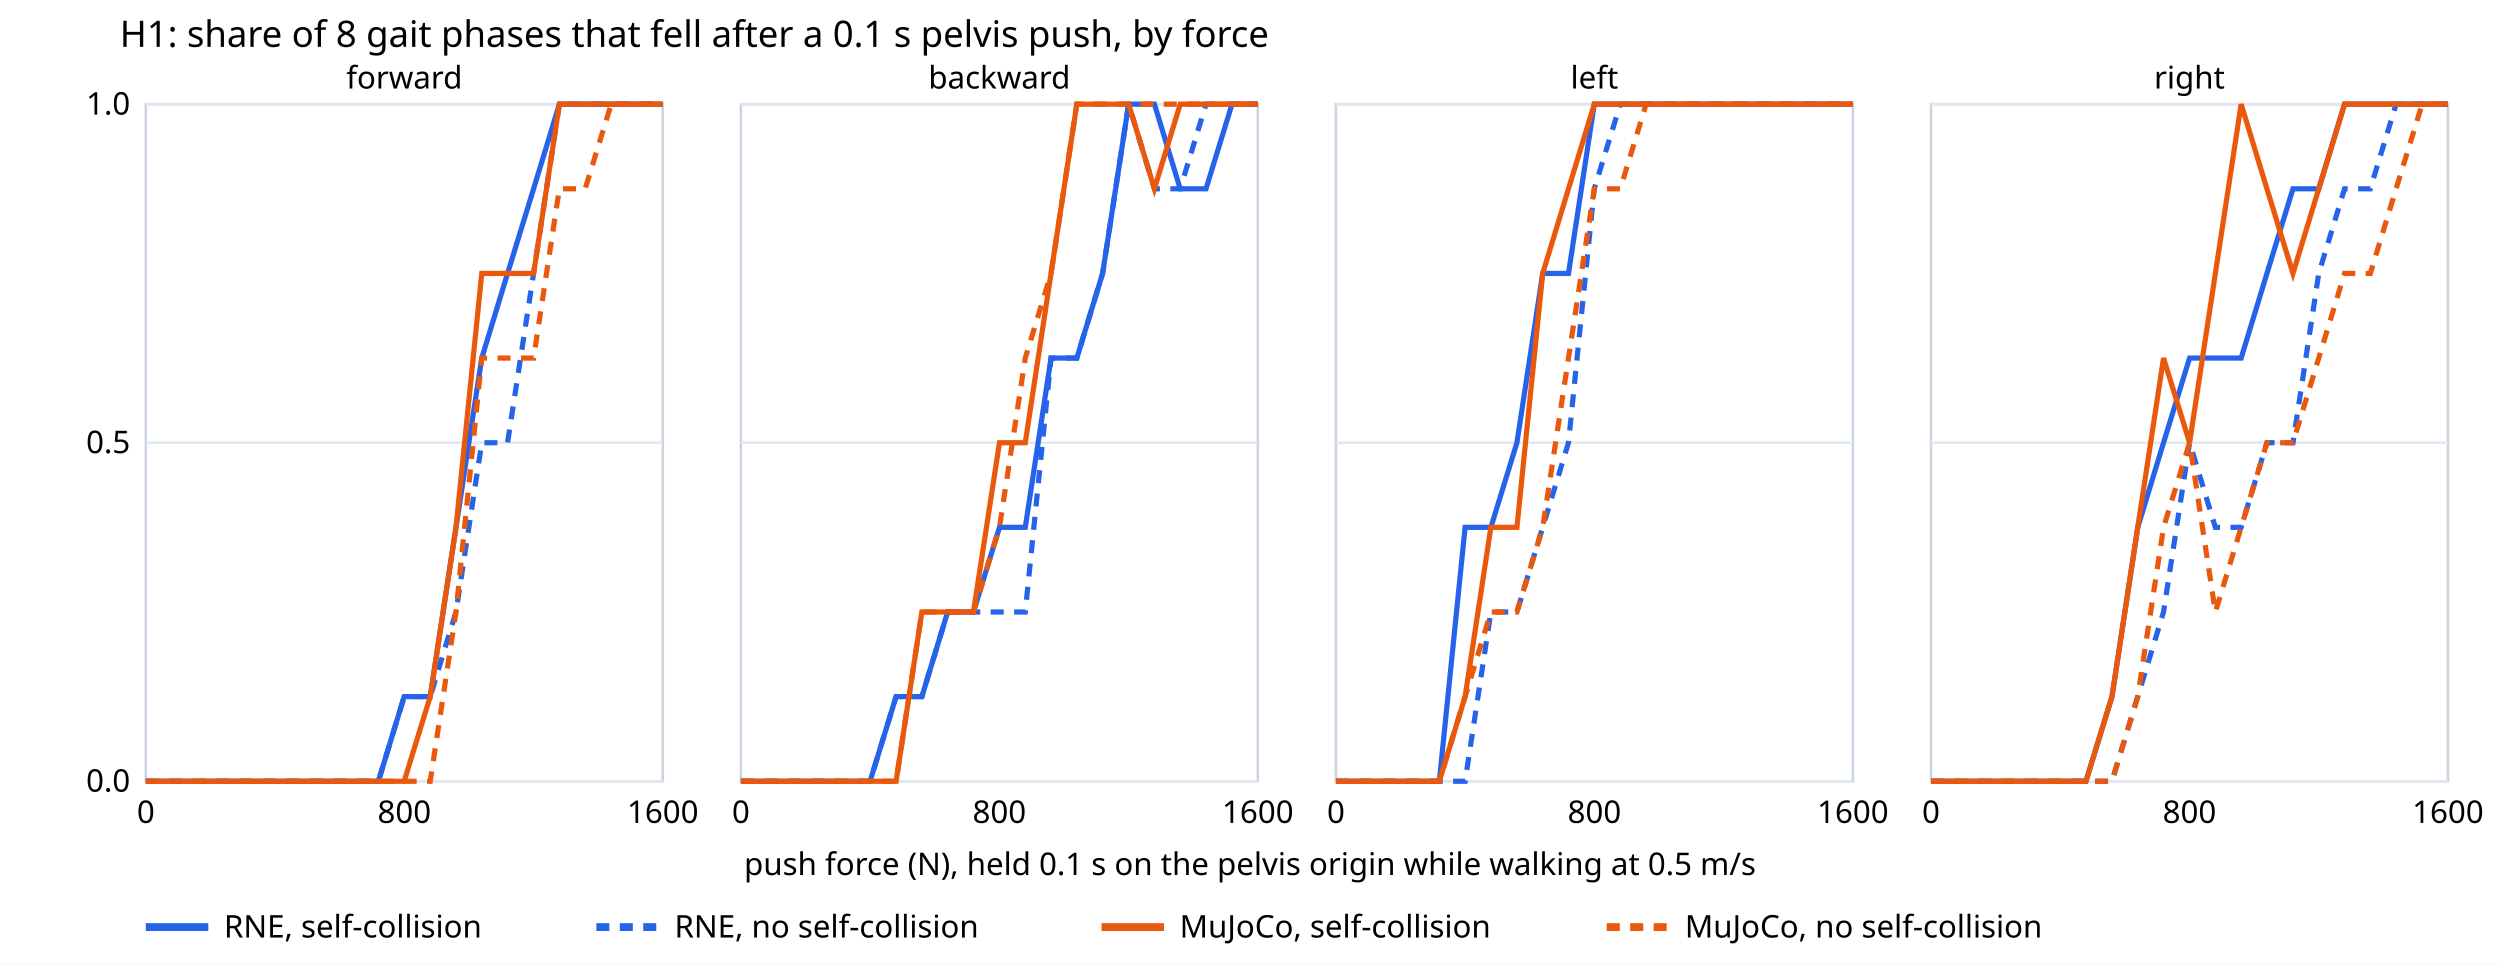
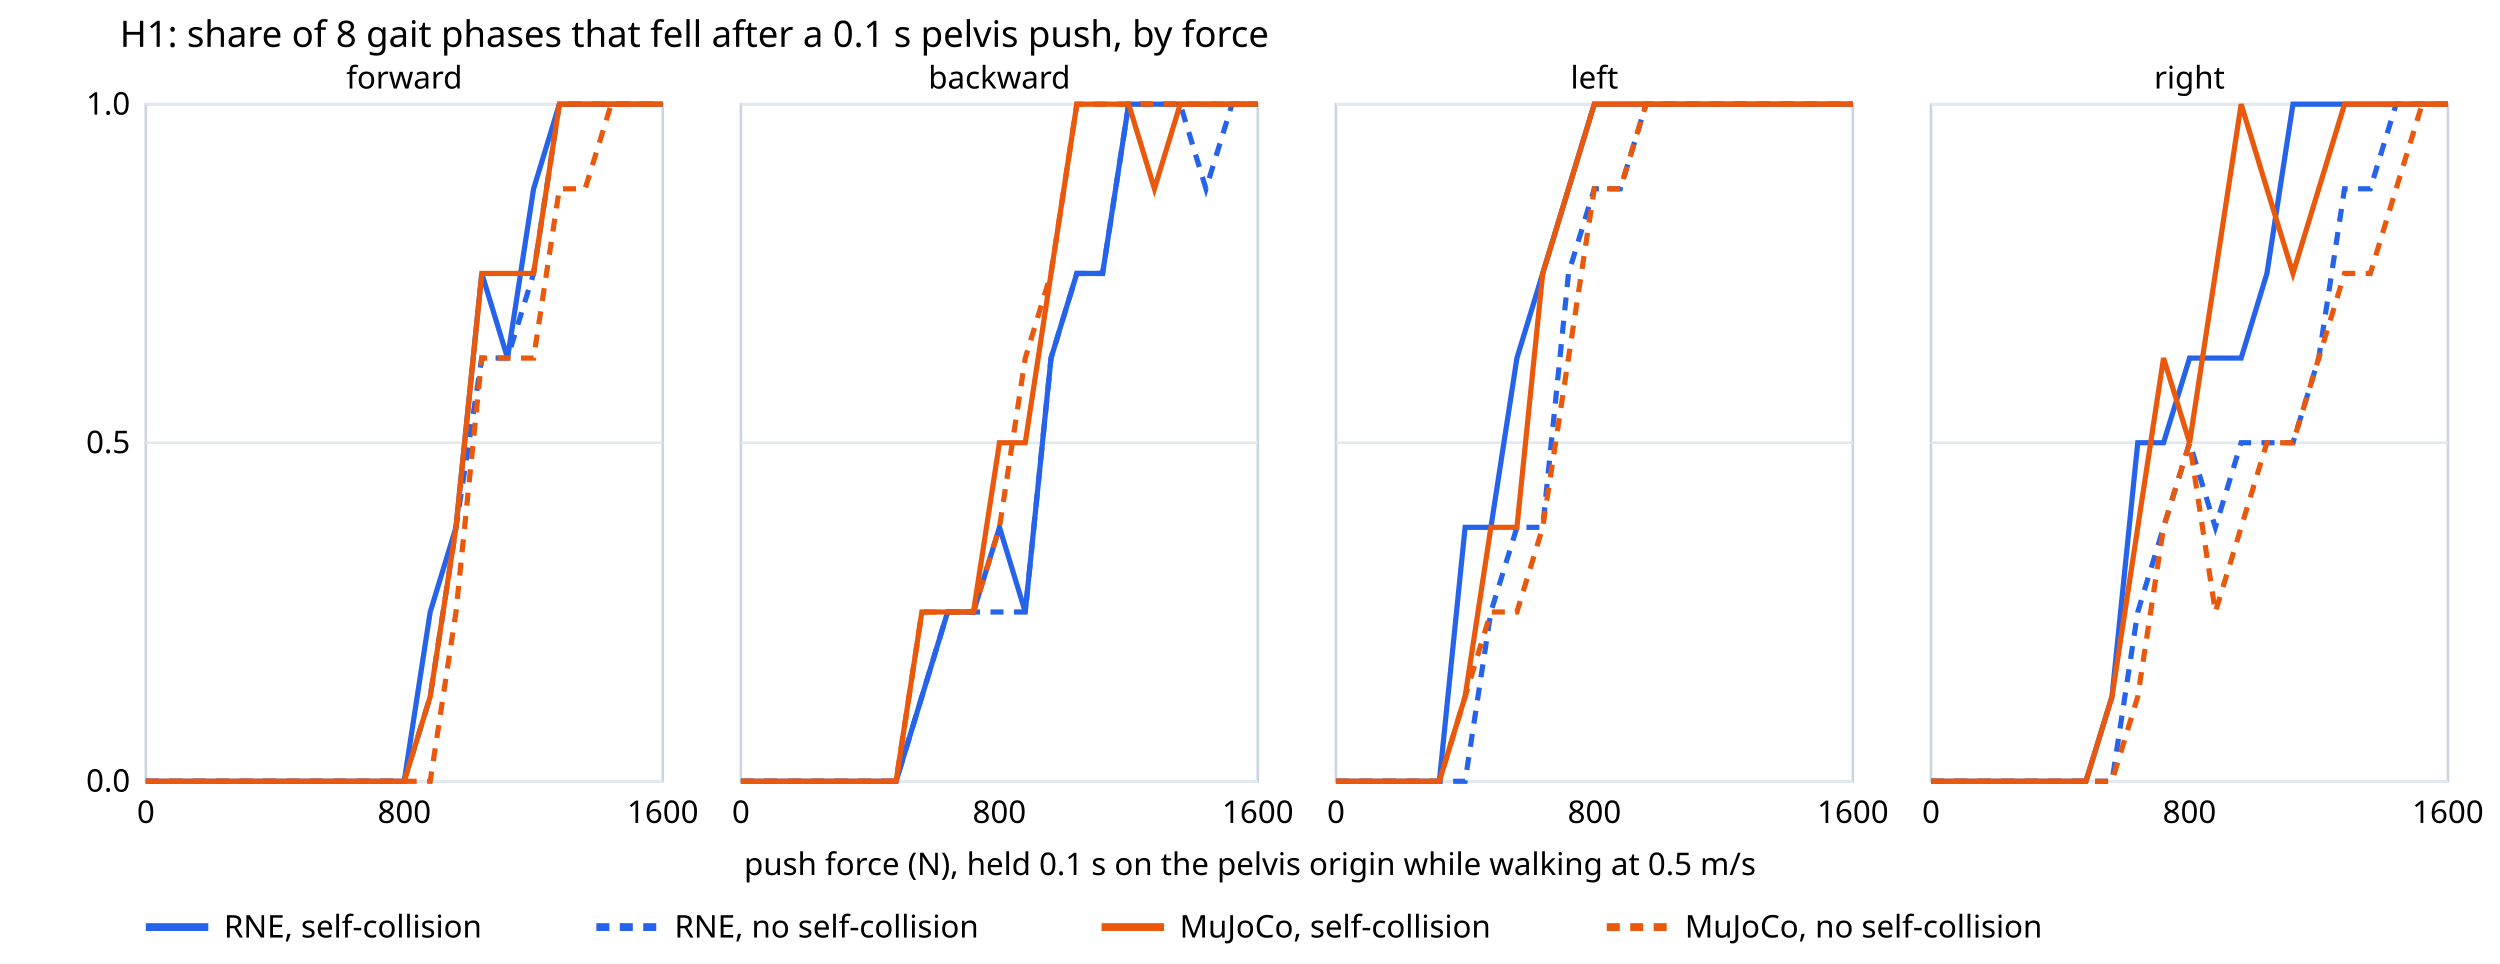
<svg xmlns="http://www.w3.org/2000/svg" width="960" height="370" font-family="sans-serif" font-size="12">
  <rect width="100%" height="100%" fill="white" />
  <text x="46" y="18" font-size="14">H1: share of 8 gait phases that fell after a 0.1 s pelvis push, by force</text>
  <rect x="56.0" y="40" width="198.5" height="260" fill="none" stroke="#cbd5e1" />
  <text x="155.25" y="34" text-anchor="middle">forward</text>
  <line x1="56.0" x2="254.5" y1="300.0" y2="300.0" stroke="#e2e8f0" />
  <text x="50.0" y="304.0" text-anchor="end">0.0</text>
  <line x1="56.0" x2="254.5" y1="170.0" y2="170.0" stroke="#e2e8f0" />
  <text x="50.0" y="174.0" text-anchor="end">0.5</text>
  <line x1="56.0" x2="254.5" y1="40.0" y2="40.0" stroke="#e2e8f0" />
  <text x="50.0" y="44.0" text-anchor="end">1.0</text>
  <text x="56.0" y="316" text-anchor="middle">0</text>
  <text x="155.25" y="316" text-anchor="middle">800</text>
  <text x="254.5" y="316" text-anchor="middle">1600</text>
-   <polyline points="56.0,300.0 65.9,300.0 75.8,300.0 85.8,300.0 95.7,300.0 105.6,300.0 115.5,300.0 125.5,300.0 135.4,300.0 145.3,300.0 155.2,267.5 165.2,267.5 175.1,202.5 185.0,137.5 194.9,105.0 204.9,72.5 214.8,40.0 224.7,40.0 234.7,40.0 244.6,40.0 254.5,40.0" fill="none" stroke="#2563eb" stroke-width="2" />
-   <polyline points="56.0,300.0 65.9,300.0 75.8,300.0 85.8,300.0 95.7,300.0 105.6,300.0 115.5,300.0 125.5,300.0 135.4,300.0 145.3,300.0 155.2,267.5 165.2,267.5 175.1,235.0 185.0,170.0 194.9,170.0 204.9,105.0 214.8,40.0 224.7,40.0 234.7,40.0 244.6,40.0 254.5,40.0" fill="none" stroke="#2563eb" stroke-width="2" stroke-dasharray="5 4" />
+   <polyline points="56.0,300.0 65.9,300.0 75.8,300.0 85.8,300.0 95.7,300.0 105.6,300.0 115.5,300.0 125.5,300.0 135.4,300.0 145.3,300.0 155.2,300.0 165.2,235.0 175.1,202.5 185.0,105.0 194.9,137.5 204.9,72.5 214.8,40.0 224.7,40.0 234.7,40.0 244.6,40.0 254.5,40.0" fill="none" stroke="#2563eb" stroke-width="2" />
+   <polyline points="56.0,300.0 65.9,300.0 75.8,300.0 85.8,300.0 95.7,300.0 105.6,300.0 115.5,300.0 125.5,300.0 135.4,300.0 145.3,300.0 155.2,300.0 165.2,267.5 175.1,202.5 185.0,137.5 194.9,137.5 204.9,105.0 214.8,40.0 224.7,40.0 234.7,40.0 244.6,40.0 254.5,40.0" fill="none" stroke="#2563eb" stroke-width="2" stroke-dasharray="5 4" />
  <polyline points="56.0,300.0 65.9,300.0 75.8,300.0 85.8,300.0 95.7,300.0 105.6,300.0 115.5,300.0 125.5,300.0 135.4,300.0 145.3,300.0 155.2,300.0 165.2,267.5 175.1,202.5 185.0,105.0 194.9,105.0 204.9,105.0 214.8,40.0 224.7,40.0 234.7,40.0 244.6,40.0 254.5,40.0" fill="none" stroke="#ea580c" stroke-width="2" />
  <polyline points="56.0,300.0 65.9,300.0 75.8,300.0 85.8,300.0 95.7,300.0 105.6,300.0 115.5,300.0 125.5,300.0 135.4,300.0 145.3,300.0 155.2,300.0 165.2,300.0 175.1,235.0 185.0,137.5 194.9,137.5 204.9,137.5 214.8,72.5 224.7,72.5 234.7,40.0 244.6,40.0 254.5,40.0" fill="none" stroke="#ea580c" stroke-width="2" stroke-dasharray="5 4" />
  <rect x="284.5" y="40" width="198.5" height="260" fill="none" stroke="#cbd5e1" />
  <text x="383.75" y="34" text-anchor="middle">backward</text>
  <line x1="284.5" x2="483.0" y1="300.0" y2="300.0" stroke="#e2e8f0" />
  <line x1="284.5" x2="483.0" y1="170.0" y2="170.0" stroke="#e2e8f0" />
  <line x1="284.5" x2="483.0" y1="40.0" y2="40.0" stroke="#e2e8f0" />
  <text x="284.5" y="316" text-anchor="middle">0</text>
  <text x="383.75" y="316" text-anchor="middle">800</text>
  <text x="483.0" y="316" text-anchor="middle">1600</text>
-   <polyline points="284.5,300.0 294.4,300.0 304.4,300.0 314.3,300.0 324.2,300.0 334.1,300.0 344.1,267.5 354.0,267.5 363.9,235.0 373.8,235.0 383.8,202.5 393.7,202.5 403.6,137.5 413.5,137.5 423.4,105.0 433.4,40.0 443.3,40.0 453.2,72.5 463.1,72.5 473.1,40.0 483.0,40.0" fill="none" stroke="#2563eb" stroke-width="2" />
-   <polyline points="284.5,300.0 294.4,300.0 304.4,300.0 314.3,300.0 324.2,300.0 334.1,300.0 344.1,267.5 354.0,267.5 363.9,235.0 373.8,235.0 383.8,235.0 393.7,235.0 403.6,137.5 413.5,137.5 423.4,105.0 433.4,40.0 443.3,72.5 453.2,72.5 463.1,40.0 473.1,40.0 483.0,40.0" fill="none" stroke="#2563eb" stroke-width="2" stroke-dasharray="5 4" />
+   <polyline points="284.5,300.0 294.4,300.0 304.4,300.0 314.3,300.0 324.2,300.0 334.1,300.0 344.1,300.0 354.0,267.5 363.9,235.0 373.8,235.0 383.8,202.5 393.7,235.0 403.6,137.5 413.5,105.0 423.4,105.0 433.4,40.0 443.3,40.0 453.2,40.0 463.1,40.0 473.1,40.0 483.0,40.0" fill="none" stroke="#2563eb" stroke-width="2" />
+   <polyline points="284.5,300.0 294.4,300.0 304.4,300.0 314.3,300.0 324.2,300.0 334.1,300.0 344.1,300.0 354.0,267.5 363.9,235.0 373.8,235.0 383.8,235.0 393.7,235.0 403.6,137.5 413.5,105.0 423.4,105.0 433.4,40.0 443.3,40.0 453.2,40.0 463.1,72.5 473.1,40.0 483.0,40.0" fill="none" stroke="#2563eb" stroke-width="2" stroke-dasharray="5 4" />
  <polyline points="284.5,300.0 294.4,300.0 304.4,300.0 314.3,300.0 324.2,300.0 334.1,300.0 344.1,300.0 354.0,235.0 363.9,235.0 373.8,235.0 383.8,170.0 393.7,170.0 403.6,105.0 413.5,40.0 423.4,40.0 433.4,40.0 443.3,72.5 453.2,40.0 463.1,40.0 473.1,40.0 483.0,40.0" fill="none" stroke="#ea580c" stroke-width="2" />
  <polyline points="284.5,300.0 294.4,300.0 304.4,300.0 314.3,300.0 324.2,300.0 334.1,300.0 344.1,300.0 354.0,235.0 363.9,235.0 373.8,235.0 383.8,202.5 393.7,137.5 403.6,105.0 413.5,40.0 423.4,40.0 433.4,40.0 443.3,40.0 453.2,40.0 463.1,40.0 473.1,40.0 483.0,40.0" fill="none" stroke="#ea580c" stroke-width="2" stroke-dasharray="5 4" />
  <rect x="513.0" y="40" width="198.5" height="260" fill="none" stroke="#cbd5e1" />
  <text x="612.25" y="34" text-anchor="middle">left</text>
  <line x1="513.0" x2="711.5" y1="300.0" y2="300.0" stroke="#e2e8f0" />
  <line x1="513.0" x2="711.5" y1="170.0" y2="170.0" stroke="#e2e8f0" />
  <line x1="513.0" x2="711.5" y1="40.0" y2="40.0" stroke="#e2e8f0" />
  <text x="513.0" y="316" text-anchor="middle">0</text>
  <text x="612.25" y="316" text-anchor="middle">800</text>
  <text x="711.5" y="316" text-anchor="middle">1600</text>
-   <polyline points="513.0,300.0 522.9,300.0 532.9,300.0 542.8,300.0 552.7,300.0 562.6,202.5 572.5,202.5 582.5,170.0 592.4,105.0 602.3,105.0 612.2,40.0 622.2,40.0 632.1,40.0 642.0,40.0 652.0,40.0 661.9,40.0 671.8,40.0 681.7,40.0 691.6,40.0 701.6,40.0 711.5,40.0" fill="none" stroke="#2563eb" stroke-width="2" />
-   <polyline points="513.0,300.0 522.9,300.0 532.9,300.0 542.8,300.0 552.7,300.0 562.6,300.0 572.5,235.0 582.5,235.0 592.4,202.5 602.3,170.0 612.2,72.5 622.2,40.0 632.1,40.0 642.0,40.0 652.0,40.0 661.9,40.0 671.8,40.0 681.7,40.0 691.6,40.0 701.6,40.0 711.5,40.0" fill="none" stroke="#2563eb" stroke-width="2" stroke-dasharray="5 4" />
+   <polyline points="513.0,300.0 522.9,300.0 532.9,300.0 542.8,300.0 552.7,300.0 562.6,202.5 572.5,202.5 582.5,137.5 592.4,105.0 602.3,72.5 612.2,40.0 622.2,40.0 632.1,40.0 642.0,40.0 652.0,40.0 661.9,40.0 671.8,40.0 681.7,40.0 691.6,40.0 701.6,40.0 711.5,40.0" fill="none" stroke="#2563eb" stroke-width="2" />
+   <polyline points="513.0,300.0 522.9,300.0 532.9,300.0 542.8,300.0 552.7,300.0 562.6,300.0 572.5,235.0 582.5,202.5 592.4,202.5 602.3,105.0 612.2,72.5 622.2,72.5 632.1,40.0 642.0,40.0 652.0,40.0 661.9,40.0 671.8,40.0 681.7,40.0 691.6,40.0 701.6,40.0 711.5,40.0" fill="none" stroke="#2563eb" stroke-width="2" stroke-dasharray="5 4" />
  <polyline points="513.0,300.0 522.9,300.0 532.9,300.0 542.8,300.0 552.7,300.0 562.6,267.5 572.5,202.5 582.5,202.5 592.4,105.0 602.3,72.5 612.2,40.0 622.2,40.0 632.1,40.0 642.0,40.0 652.0,40.0 661.9,40.0 671.8,40.0 681.7,40.0 691.6,40.0 701.6,40.0 711.5,40.0" fill="none" stroke="#ea580c" stroke-width="2" />
  <polyline points="513.0,300.0 522.9,300.0 532.9,300.0 542.8,300.0 552.7,300.0 562.6,267.5 572.5,235.0 582.5,235.0 592.4,202.5 602.3,137.5 612.2,72.5 622.2,72.5 632.1,40.0 642.0,40.0 652.0,40.0 661.9,40.0 671.8,40.0 681.7,40.0 691.6,40.0 701.6,40.0 711.5,40.0" fill="none" stroke="#ea580c" stroke-width="2" stroke-dasharray="5 4" />
  <rect x="741.5" y="40" width="198.5" height="260" fill="none" stroke="#cbd5e1" />
  <text x="840.75" y="34" text-anchor="middle">right</text>
  <line x1="741.5" x2="940.0" y1="300.0" y2="300.0" stroke="#e2e8f0" />
  <line x1="741.5" x2="940.0" y1="170.0" y2="170.0" stroke="#e2e8f0" />
  <line x1="741.5" x2="940.0" y1="40.0" y2="40.0" stroke="#e2e8f0" />
  <text x="741.5" y="316" text-anchor="middle">0</text>
  <text x="840.75" y="316" text-anchor="middle">800</text>
  <text x="940.0" y="316" text-anchor="middle">1600</text>
-   <polyline points="741.5,300.0 751.4,300.0 761.4,300.0 771.3,300.0 781.2,300.0 791.1,300.0 801.0,300.0 811.0,267.5 820.9,202.5 830.8,170.0 840.8,137.5 850.7,137.5 860.6,137.5 870.5,105.0 880.5,72.5 890.4,72.5 900.3,40.0 910.2,40.0 920.1,40.0 930.1,40.0 940.0,40.0" fill="none" stroke="#2563eb" stroke-width="2" />
-   <polyline points="741.5,300.0 751.4,300.0 761.4,300.0 771.3,300.0 781.2,300.0 791.1,300.0 801.0,300.0 811.0,300.0 820.9,267.5 830.8,235.0 840.8,170.0 850.7,202.5 860.6,202.5 870.5,170.0 880.5,170.0 890.4,105.0 900.3,72.5 910.2,72.5 920.1,40.0 930.1,40.0 940.0,40.0" fill="none" stroke="#2563eb" stroke-width="2" stroke-dasharray="5 4" />
+   <polyline points="741.5,300.0 751.4,300.0 761.4,300.0 771.3,300.0 781.2,300.0 791.1,300.0 801.0,300.0 811.0,267.5 820.9,170.0 830.8,170.0 840.8,137.5 850.7,137.5 860.6,137.5 870.5,105.0 880.5,40.0 890.4,40.0 900.3,40.0 910.2,40.0 920.1,40.0 930.1,40.0 940.0,40.0" fill="none" stroke="#2563eb" stroke-width="2" />
+   <polyline points="741.5,300.0 751.4,300.0 761.4,300.0 771.3,300.0 781.2,300.0 791.1,300.0 801.0,300.0 811.0,300.0 820.9,235.0 830.8,202.5 840.8,170.0 850.7,202.5 860.6,170.0 870.5,170.0 880.5,170.0 890.4,137.5 900.3,72.5 910.2,72.5 920.1,40.0 930.1,40.0 940.0,40.0" fill="none" stroke="#2563eb" stroke-width="2" stroke-dasharray="5 4" />
  <polyline points="741.5,300.0 751.4,300.0 761.4,300.0 771.3,300.0 781.2,300.0 791.1,300.0 801.0,300.0 811.0,267.5 820.9,202.5 830.8,137.5 840.8,170.0 850.7,105.0 860.6,40.0 870.5,72.5 880.5,105.0 890.4,72.5 900.3,40.0 910.2,40.0 920.1,40.0 930.1,40.0 940.0,40.0" fill="none" stroke="#ea580c" stroke-width="2" />
  <polyline points="741.5,300.0 751.4,300.0 761.4,300.0 771.3,300.0 781.2,300.0 791.1,300.0 801.0,300.0 811.0,300.0 820.9,267.5 830.8,202.5 840.8,170.0 850.7,235.0 860.6,202.5 870.5,170.0 880.5,170.0 890.4,137.5 900.3,105.0 910.2,105.0 920.1,72.5 930.1,40.0 940.0,40.0" fill="none" stroke="#ea580c" stroke-width="2" stroke-dasharray="5 4" />
  <text x="480.0" y="336" text-anchor="middle">push force (N), held 0.1 s on the pelvis origin while walking at 0.5 m/s</text>
  <line x1="56" x2="80" y1="356" y2="356" stroke="#2563eb" stroke-width="3" />
  <text x="86" y="360">RNE, self-collision</text>
  <line x1="229" x2="253" y1="356" y2="356" stroke="#2563eb" stroke-width="3" stroke-dasharray="5 4" />
  <text x="259" y="360">RNE, no self-collision</text>
  <line x1="423" x2="447" y1="356" y2="356" stroke="#ea580c" stroke-width="3" />
  <text x="453" y="360">MuJoCo, self-collision</text>
  <line x1="617" x2="641" y1="356" y2="356" stroke="#ea580c" stroke-width="3" stroke-dasharray="5 4" />
  <text x="647" y="360">MuJoCo, no self-collision</text>
</svg>
